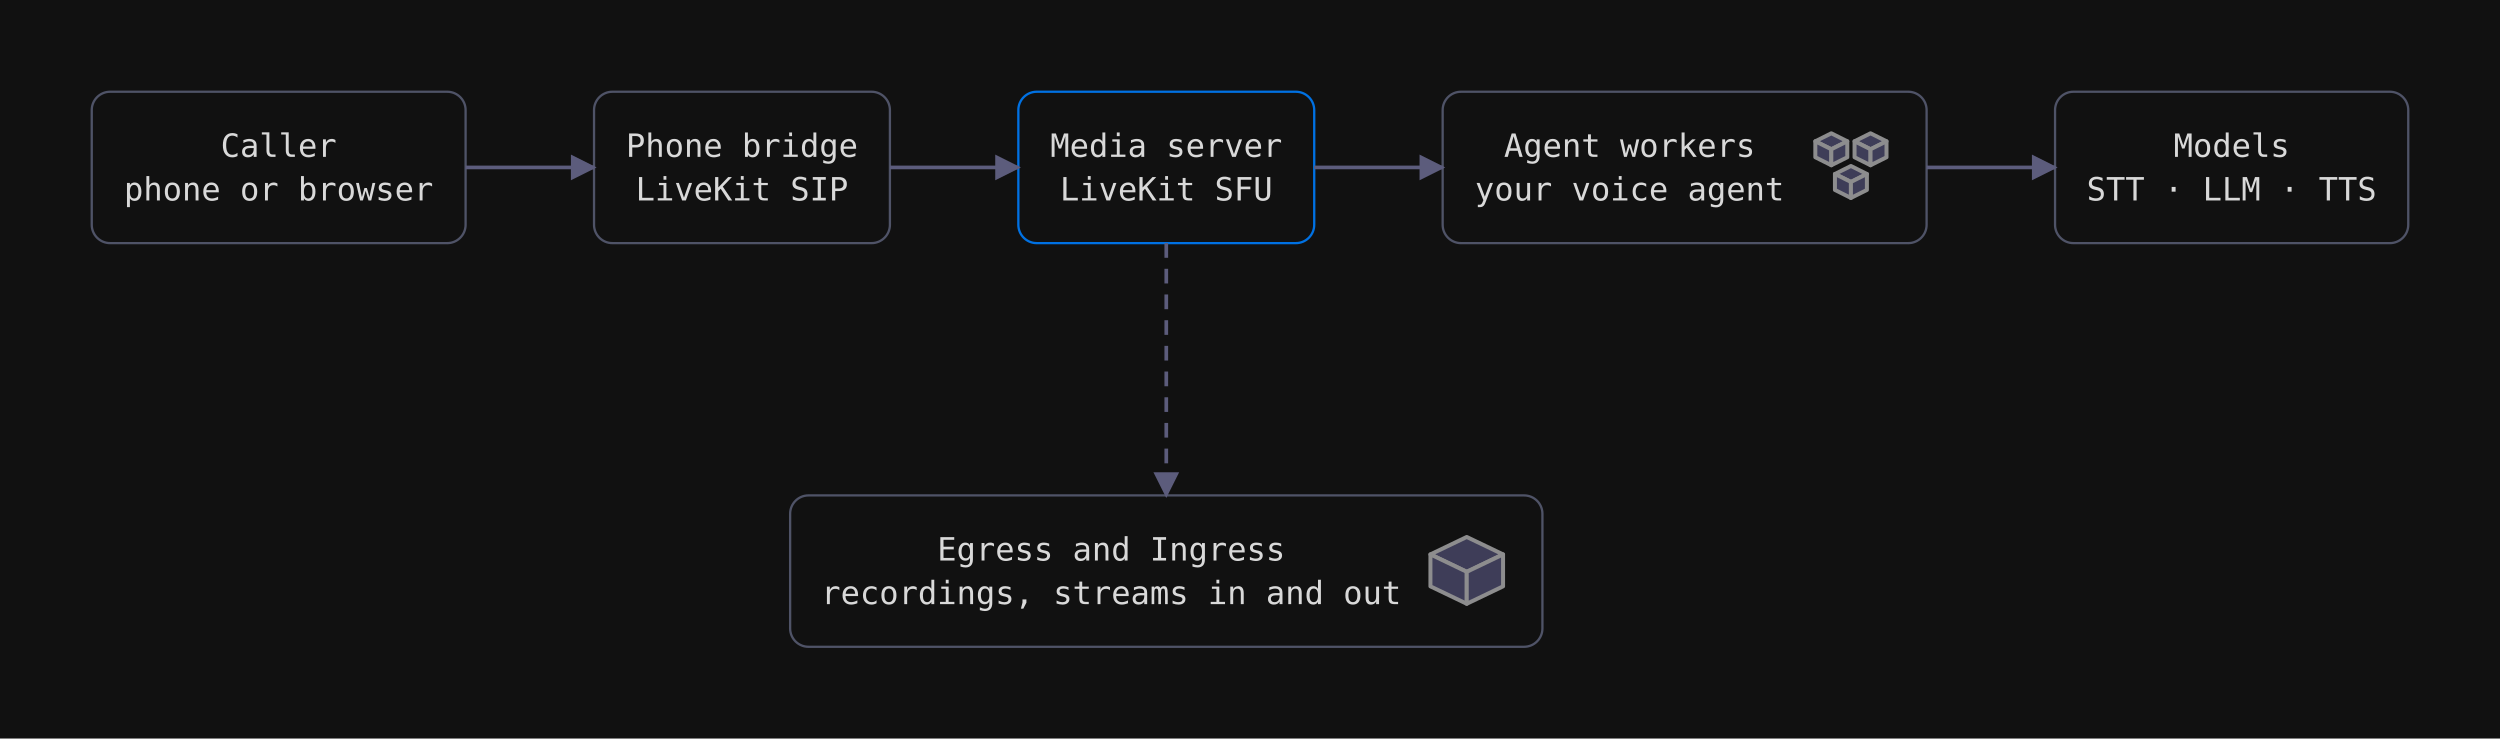
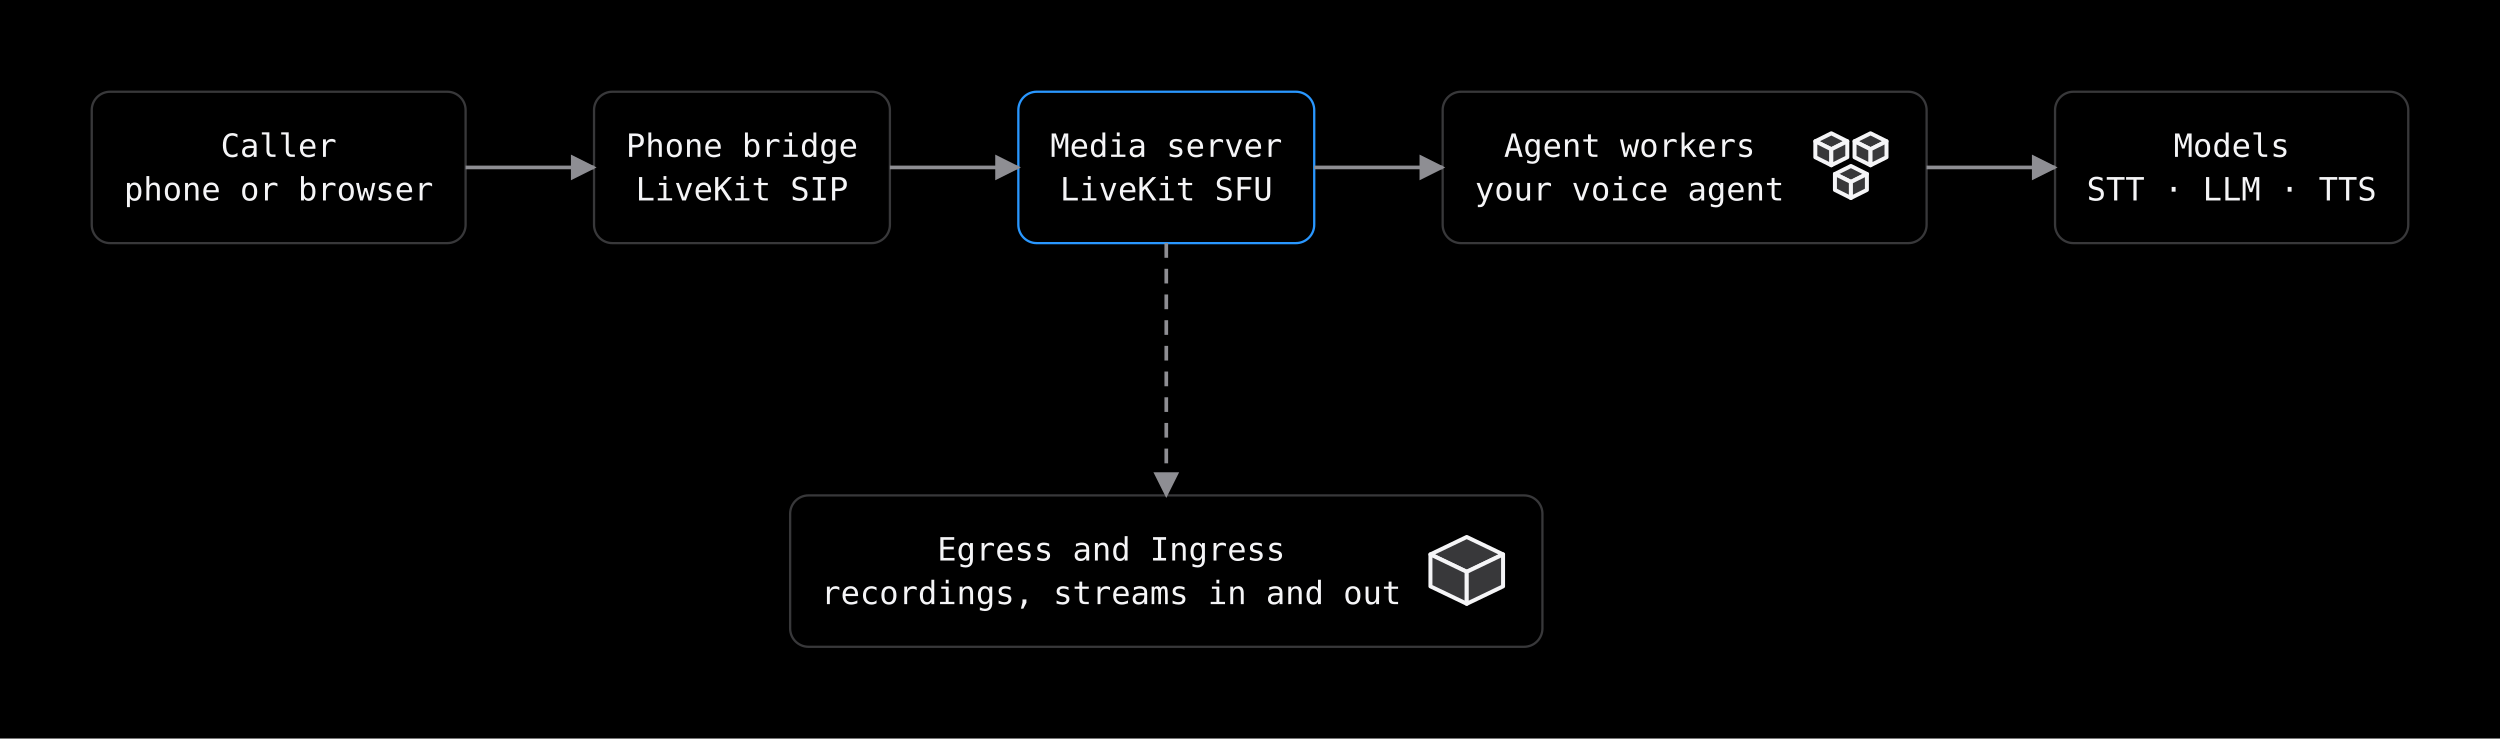
<svg xmlns="http://www.w3.org/2000/svg" width="1090" height="322" viewBox="0 0 1090 322" font-family="'DejaVu Sans Mono', 'Menlo', 'Consolas', 'Liberation Mono', 'Courier New', monospace" font-size="14px">
  <defs>
-     <marker id="r4fbdef61-arrow-5c5c7c" viewBox="0 0 10 10" refX="9" refY="5" markerWidth="7" markerHeight="7" orient="auto-start-reverse">
-       <path d="M 0 0 L 10 5 L 0 10 z" fill="#5c5c7c" />
+     <marker id="rc6501b55-arrow-8e8e93" viewBox="0 0 10 10" refX="9" refY="5" markerWidth="7" markerHeight="7" orient="auto-start-reverse">
+       <path d="M 0 0 L 10 5 L 0 10 z" fill="#8e8e93" />
    </marker>
  </defs>
-   <rect x="0" y="0" width="1090" height="322" fill="#111111" />
-   <path d="M48 40 H195 a8 8 0 0 1 8 8 V98 a8 8 0 0 1 -8 8 H48 a8 8 0 0 1 -8 -8 V48 a8 8 0 0 1 8 -8 Z" fill="#111111" stroke="#4f5367" />
-   <text x="121.5" y="68.4" fill="#d9d9d9" text-anchor="middle">Caller</text>
-   <text x="121.5" y="87.4" fill="#d9d9d9" text-anchor="middle">phone or browser</text>
-   <path d="M267 40 H380 a8 8 0 0 1 8 8 V98 a8 8 0 0 1 -8 8 H267 a8 8 0 0 1 -8 -8 V48 a8 8 0 0 1 8 -8 Z" fill="#111111" stroke="#4f5367" />
-   <text x="323.5" y="68.4" fill="#d9d9d9" text-anchor="middle">Phone bridge</text>
-   <text x="323.5" y="87.4" fill="#d9d9d9" text-anchor="middle">LiveKit SIP</text>
-   <path d="M452 40 H565 a8 8 0 0 1 8 8 V98 a8 8 0 0 1 -8 8 H452 a8 8 0 0 1 -8 -8 V48 a8 8 0 0 1 8 -8 Z" fill="#111111" stroke="#0071e3" />
-   <text x="508.5" y="68.4" fill="#d9d9d9" text-anchor="middle">Media server</text>
-   <text x="508.5" y="87.4" fill="#d9d9d9" text-anchor="middle">LiveKit SFU</text>
-   <path d="M637 40 H832 a8 8 0 0 1 8 8 V98 a8 8 0 0 1 -8 8 H637 a8 8 0 0 1 -8 -8 V48 a8 8 0 0 1 8 -8 Z" fill="#111111" stroke="#4f5367" />
-   <text x="710.5" y="68.4" fill="#d9d9d9" text-anchor="middle">Agent workers</text>
-   <text x="710.5" y="87.4" fill="#d9d9d9" text-anchor="middle">your voice agent</text>
+   <rect x="0" y="0" width="1090" height="322" fill="#000000" />
+   <path d="M48 40 H195 a8 8 0 0 1 8 8 V98 a8 8 0 0 1 -8 8 H48 a8 8 0 0 1 -8 -8 V48 a8 8 0 0 1 8 -8 Z" fill="#000000" stroke="#38383a" />
+   <text x="121.5" y="68.4" fill="#f5f5f7" text-anchor="middle">Caller</text>
+   <text x="121.5" y="87.4" fill="#f5f5f7" text-anchor="middle">phone or browser</text>
+   <path d="M267 40 H380 a8 8 0 0 1 8 8 V98 a8 8 0 0 1 -8 8 H267 a8 8 0 0 1 -8 -8 V48 a8 8 0 0 1 8 -8 Z" fill="#000000" stroke="#38383a" />
+   <text x="323.5" y="68.4" fill="#f5f5f7" text-anchor="middle">Phone bridge</text>
+   <text x="323.5" y="87.4" fill="#f5f5f7" text-anchor="middle">LiveKit SIP</text>
+   <path d="M452 40 H565 a8 8 0 0 1 8 8 V98 a8 8 0 0 1 -8 8 H452 a8 8 0 0 1 -8 -8 V48 a8 8 0 0 1 8 -8 Z" fill="#000000" stroke="#2997ff" />
+   <text x="508.5" y="68.4" fill="#f5f5f7" text-anchor="middle">Media server</text>
+   <text x="508.5" y="87.4" fill="#f5f5f7" text-anchor="middle">LiveKit SFU</text>
+   <path d="M637 40 H832 a8 8 0 0 1 8 8 V98 a8 8 0 0 1 -8 8 H637 a8 8 0 0 1 -8 -8 V48 a8 8 0 0 1 8 -8 Z" fill="#000000" stroke="#38383a" />
+   <text x="710.5" y="68.4" fill="#f5f5f7" text-anchor="middle">Agent workers</text>
+   <text x="710.5" y="87.4" fill="#f5f5f7" text-anchor="middle">your voice agent</text>
  <g transform="translate(788 54) scale(1.58333)">
-     <path d="M6.6 2.6 L11 4.8 L6.6 7 L2.2 4.8 Z" fill="#3e3d58" stroke="#8d8d8e" stroke-width="1.1" stroke-linejoin="round" />
-     <path d="M2.2 4.8 L6.6 7 L6.6 11.4 L2.2 9.2 Z" fill="#3e3d58" stroke="#8d8d8e" stroke-width="1.1" stroke-linejoin="round" />
-     <path d="M11 4.8 L6.6 7 L6.6 11.4 L11 9.2 Z" fill="#3e3d58" stroke="#8d8d8e" stroke-width="1.1" stroke-linejoin="round" />
-     <path d="M17.4 2.6 L21.8 4.8 L17.4 7 L13 4.8 Z" fill="#3e3d58" stroke="#8d8d8e" stroke-width="1.1" stroke-linejoin="round" />
-     <path d="M13 4.8 L17.4 7 L17.4 11.4 L13 9.2 Z" fill="#3e3d58" stroke="#8d8d8e" stroke-width="1.1" stroke-linejoin="round" />
-     <path d="M21.8 4.8 L17.4 7 L17.4 11.4 L21.8 9.2 Z" fill="#3e3d58" stroke="#8d8d8e" stroke-width="1.1" stroke-linejoin="round" />
-     <path d="M12 11.6 L16.4 13.8 L12 16 L7.6 13.8 Z" fill="#3e3d58" stroke="#8d8d8e" stroke-width="1.1" stroke-linejoin="round" />
-     <path d="M7.6 13.8 L12 16 L12 20.4 L7.6 18.2 Z" fill="#3e3d58" stroke="#8d8d8e" stroke-width="1.1" stroke-linejoin="round" />
-     <path d="M16.4 13.8 L12 16 L12 20.4 L16.4 18.2 Z" fill="#3e3d58" stroke="#8d8d8e" stroke-width="1.1" stroke-linejoin="round" />
+     <path d="M6.6 2.6 L11 4.8 L6.6 7 L2.2 4.8 Z" fill="#38383a" stroke="#f5f5f7" stroke-width="1.1" stroke-linejoin="round" />
+     <path d="M2.2 4.8 L6.6 7 L6.6 11.4 L2.2 9.2 Z" fill="#38383a" stroke="#f5f5f7" stroke-width="1.1" stroke-linejoin="round" />
+     <path d="M11 4.8 L6.6 7 L6.6 11.4 L11 9.2 Z" fill="#38383a" stroke="#f5f5f7" stroke-width="1.1" stroke-linejoin="round" />
+     <path d="M17.4 2.6 L21.8 4.8 L17.4 7 L13 4.8 Z" fill="#38383a" stroke="#f5f5f7" stroke-width="1.1" stroke-linejoin="round" />
+     <path d="M13 4.8 L17.4 7 L17.4 11.4 L13 9.2 Z" fill="#38383a" stroke="#f5f5f7" stroke-width="1.1" stroke-linejoin="round" />
+     <path d="M21.8 4.8 L17.4 7 L17.4 11.4 L21.8 9.2 Z" fill="#38383a" stroke="#f5f5f7" stroke-width="1.1" stroke-linejoin="round" />
+     <path d="M12 11.6 L16.4 13.8 L12 16 L7.6 13.8 Z" fill="#38383a" stroke="#f5f5f7" stroke-width="1.1" stroke-linejoin="round" />
+     <path d="M7.6 13.8 L12 16 L12 20.4 L7.6 18.2 Z" fill="#38383a" stroke="#f5f5f7" stroke-width="1.1" stroke-linejoin="round" />
+     <path d="M16.4 13.8 L12 16 L12 20.4 L16.4 18.2 Z" fill="#38383a" stroke="#f5f5f7" stroke-width="1.1" stroke-linejoin="round" />
  </g>
-   <path d="M904 40 H1042 a8 8 0 0 1 8 8 V98 a8 8 0 0 1 -8 8 H904 a8 8 0 0 1 -8 -8 V48 a8 8 0 0 1 8 -8 Z" fill="#111111" stroke="#4f5367" />
-   <text x="973" y="68.4" fill="#d9d9d9" text-anchor="middle">Models</text>
-   <text x="973" y="87.4" fill="#d9d9d9" text-anchor="middle">STT · LLM · TTS</text>
-   <path d="M352.5 216 H664.5 a8 8 0 0 1 8 8 V274 a8 8 0 0 1 -8 8 H352.5 a8 8 0 0 1 -8 -8 V224 a8 8 0 0 1 8 -8 Z" fill="#111111" stroke="#4f5367" />
-   <text x="484.5" y="244.4" fill="#d9d9d9" text-anchor="middle">Egress and Ingress</text>
-   <text x="484.5" y="263.4" fill="#d9d9d9" text-anchor="middle">recordings, streams in and out</text>
+   <path d="M904 40 H1042 a8 8 0 0 1 8 8 V98 a8 8 0 0 1 -8 8 H904 a8 8 0 0 1 -8 -8 V48 a8 8 0 0 1 8 -8 Z" fill="#000000" stroke="#38383a" />
+   <text x="973" y="68.4" fill="#f5f5f7" text-anchor="middle">Models</text>
+   <text x="973" y="87.4" fill="#f5f5f7" text-anchor="middle">STT · LLM · TTS</text>
+   <path d="M352.5 216 H664.5 a8 8 0 0 1 8 8 V274 a8 8 0 0 1 -8 8 H352.5 a8 8 0 0 1 -8 -8 V224 a8 8 0 0 1 8 -8 Z" fill="#000000" stroke="#38383a" />
+   <text x="484.5" y="244.4" fill="#f5f5f7" text-anchor="middle">Egress and Ingress</text>
+   <text x="484.5" y="263.4" fill="#f5f5f7" text-anchor="middle">recordings, streams in and out</text>
  <g transform="translate(620.5 230) scale(1.58333)">
-     <path d="M12 2.6 L22 7.4 L12 12.2 L2 7.4 Z" fill="#3e3d58" stroke="#8d8d8e" stroke-width="1.1" stroke-linejoin="round" />
-     <path d="M2 7.4 L12 12.2 L12 21 L2 16.2 Z" fill="#3e3d58" stroke="#8d8d8e" stroke-width="1.1" stroke-linejoin="round" />
-     <path d="M22 7.4 L12 12.2 L12 21 L22 16.2 Z" fill="#3e3d58" stroke="#8d8d8e" stroke-width="1.1" stroke-linejoin="round" />
+     <path d="M12 2.6 L22 7.4 L12 12.2 L2 7.4 Z" fill="#38383a" stroke="#f5f5f7" stroke-width="1.1" stroke-linejoin="round" />
+     <path d="M2 7.4 L12 12.2 L12 21 L2 16.2 Z" fill="#38383a" stroke="#f5f5f7" stroke-width="1.1" stroke-linejoin="round" />
+     <path d="M22 7.4 L12 12.2 L12 21 L22 16.2 Z" fill="#38383a" stroke="#f5f5f7" stroke-width="1.1" stroke-linejoin="round" />
  </g>
-   <path d="M 203 73 C 227 73, 235 73, 247.8 73 L 259 73" fill="none" stroke="#5c5c7c" stroke-width="1.6" marker-end="url(#r4fbdef61-arrow-5c5c7c)" />
-   <path d="M 388 73 C 412 73, 420 73, 432.8 73 L 444 73" fill="none" stroke="#5c5c7c" stroke-width="1.6" marker-end="url(#r4fbdef61-arrow-5c5c7c)" />
-   <path d="M 573 73 C 597 73, 605 73, 617.8 73 L 629 73" fill="none" stroke="#5c5c7c" stroke-width="1.6" marker-end="url(#r4fbdef61-arrow-5c5c7c)" />
-   <path d="M 840 73 C 864 73, 872 73, 884.8 73 L 896 73" fill="none" stroke="#5c5c7c" stroke-width="1.6" marker-end="url(#r4fbdef61-arrow-5c5c7c)" />
-   <path d="M 508.5 106 C 508.5 150, 508.5 172, 508.5 204.8 L 508.5 216" fill="none" stroke="#5c5c7c" stroke-width="1.6" stroke-dasharray="6.4 4.8" marker-end="url(#r4fbdef61-arrow-5c5c7c)" />
+   <path d="M 203 73 C 227 73, 235 73, 247.8 73 L 259 73" fill="none" stroke="#8e8e93" stroke-width="1.6" marker-end="url(#rc6501b55-arrow-8e8e93)" />
+   <path d="M 388 73 C 412 73, 420 73, 432.8 73 L 444 73" fill="none" stroke="#8e8e93" stroke-width="1.6" marker-end="url(#rc6501b55-arrow-8e8e93)" />
+   <path d="M 573 73 C 597 73, 605 73, 617.8 73 L 629 73" fill="none" stroke="#8e8e93" stroke-width="1.6" marker-end="url(#rc6501b55-arrow-8e8e93)" />
+   <path d="M 840 73 C 864 73, 872 73, 884.8 73 L 896 73" fill="none" stroke="#8e8e93" stroke-width="1.6" marker-end="url(#rc6501b55-arrow-8e8e93)" />
+   <path d="M 508.5 106 C 508.5 150, 508.5 172, 508.5 204.8 L 508.5 216" fill="none" stroke="#8e8e93" stroke-width="1.6" stroke-dasharray="6.4 4.8" marker-end="url(#rc6501b55-arrow-8e8e93)" />
</svg>
